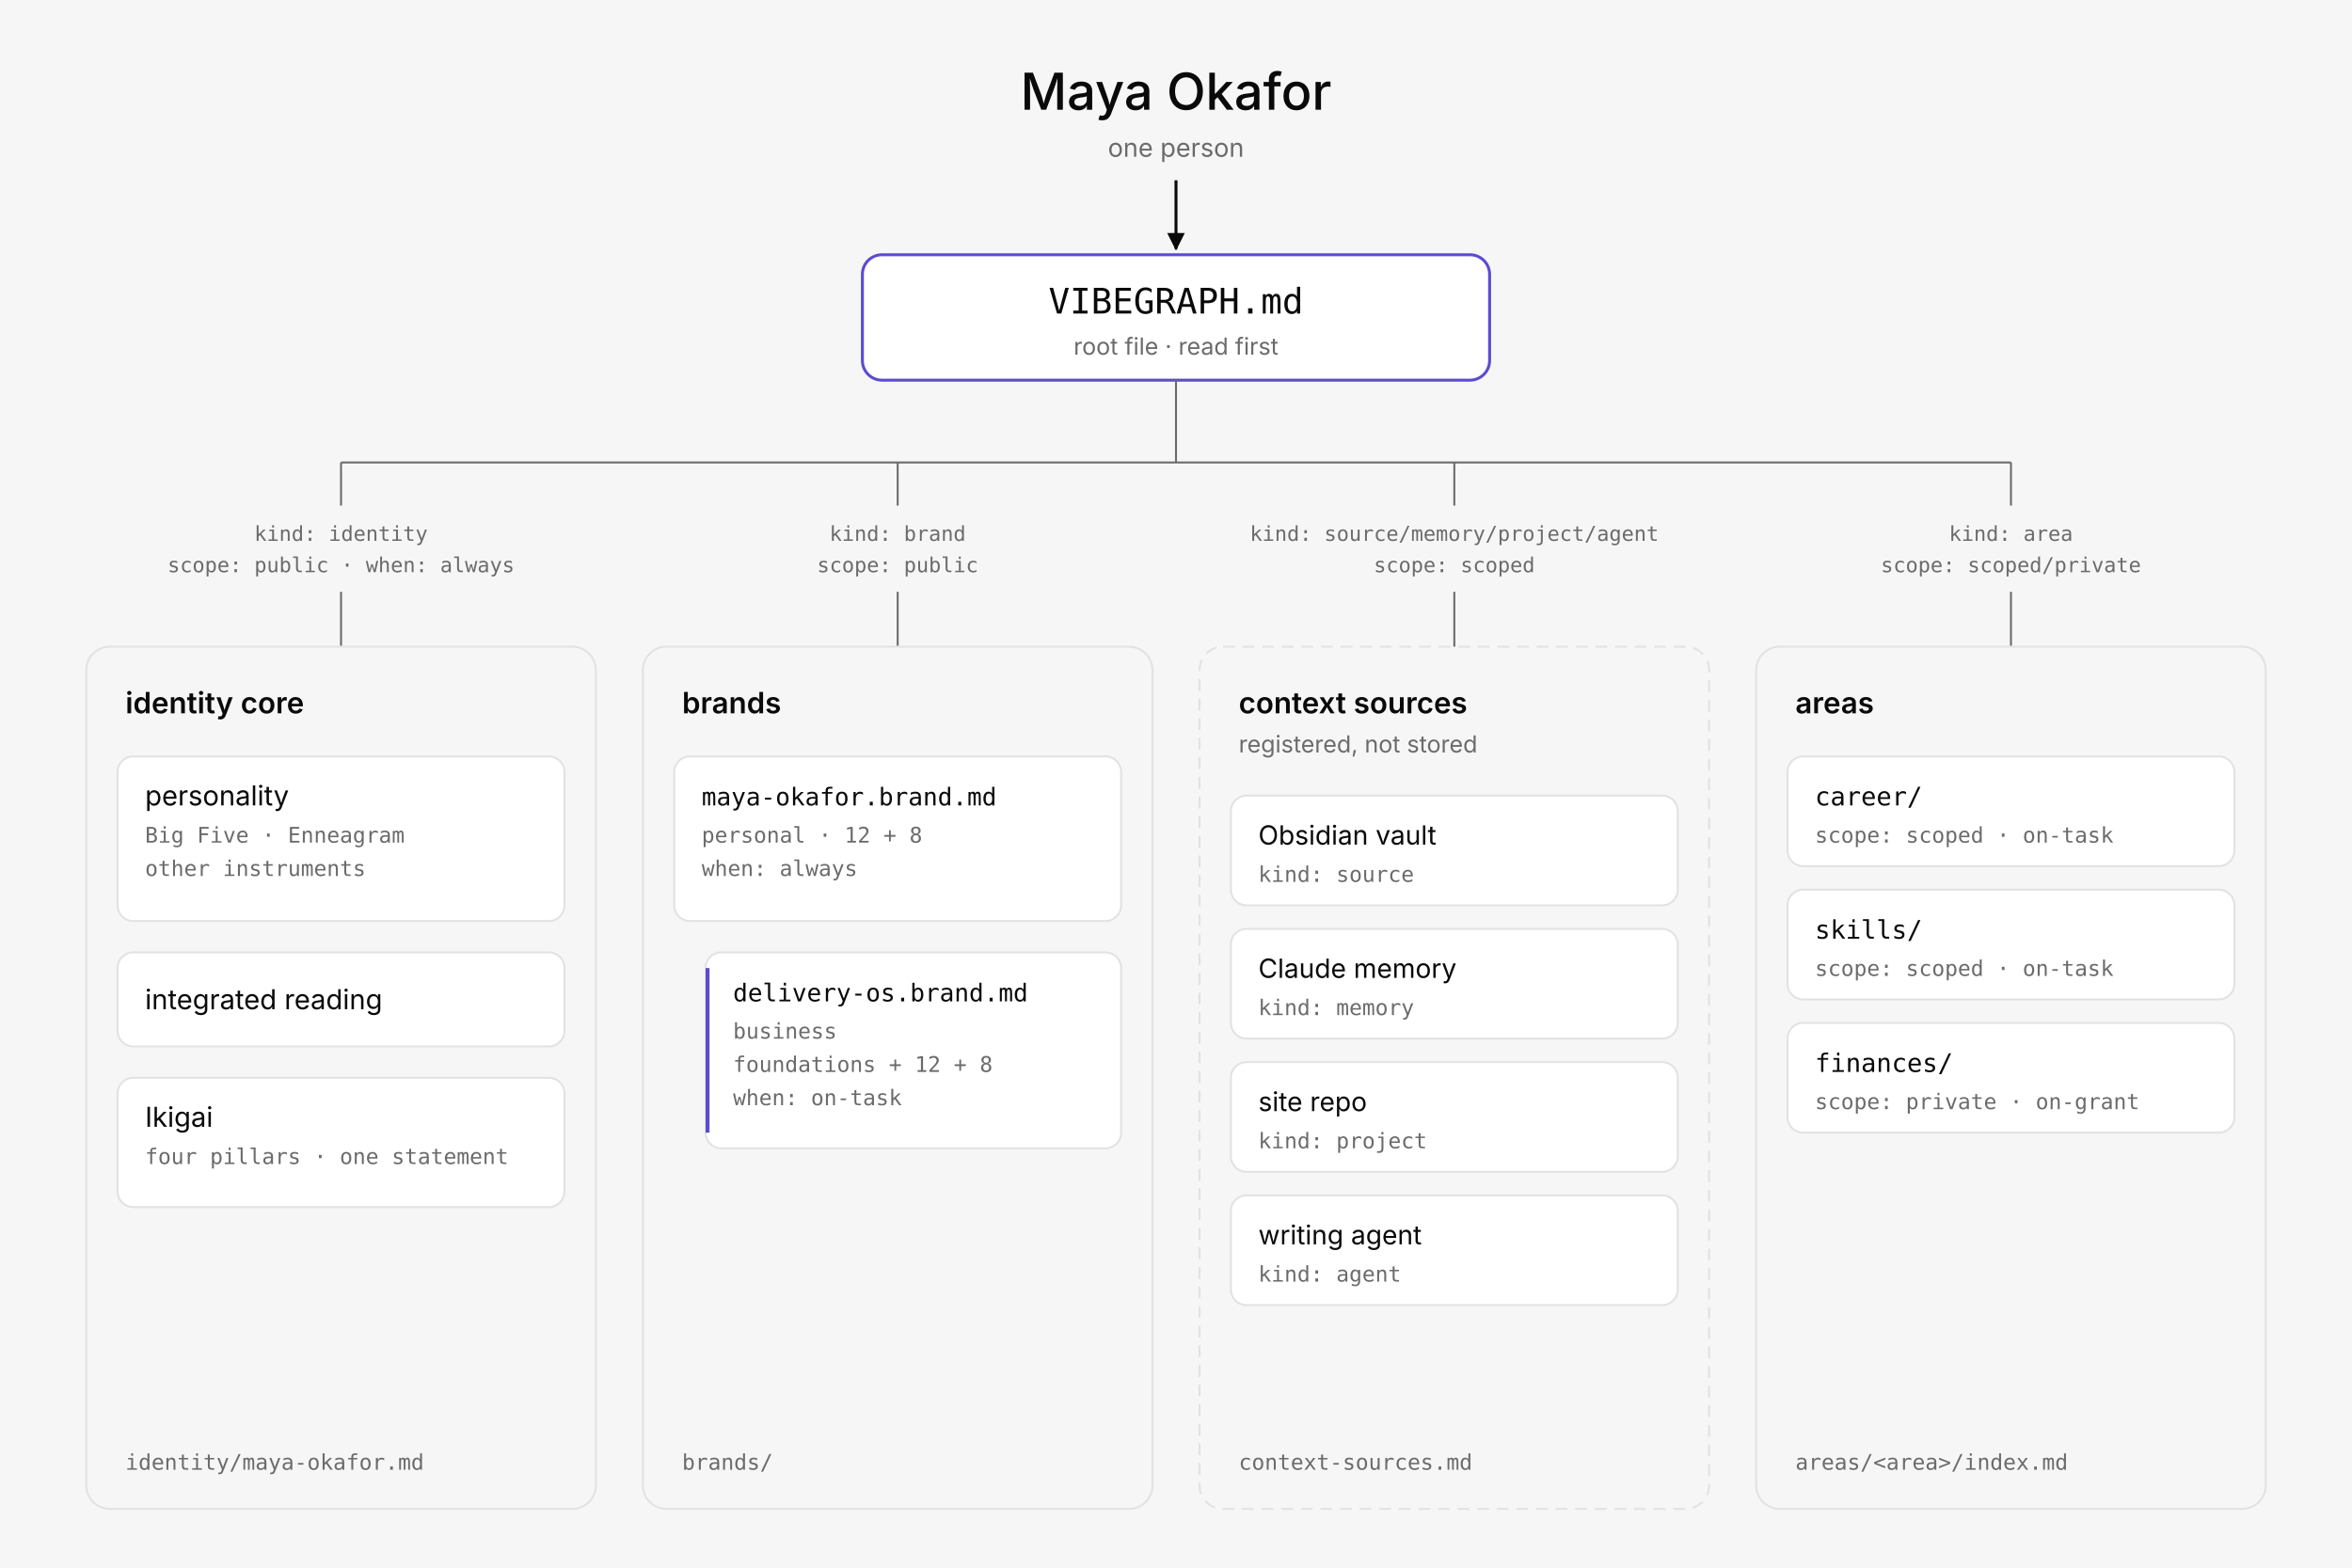
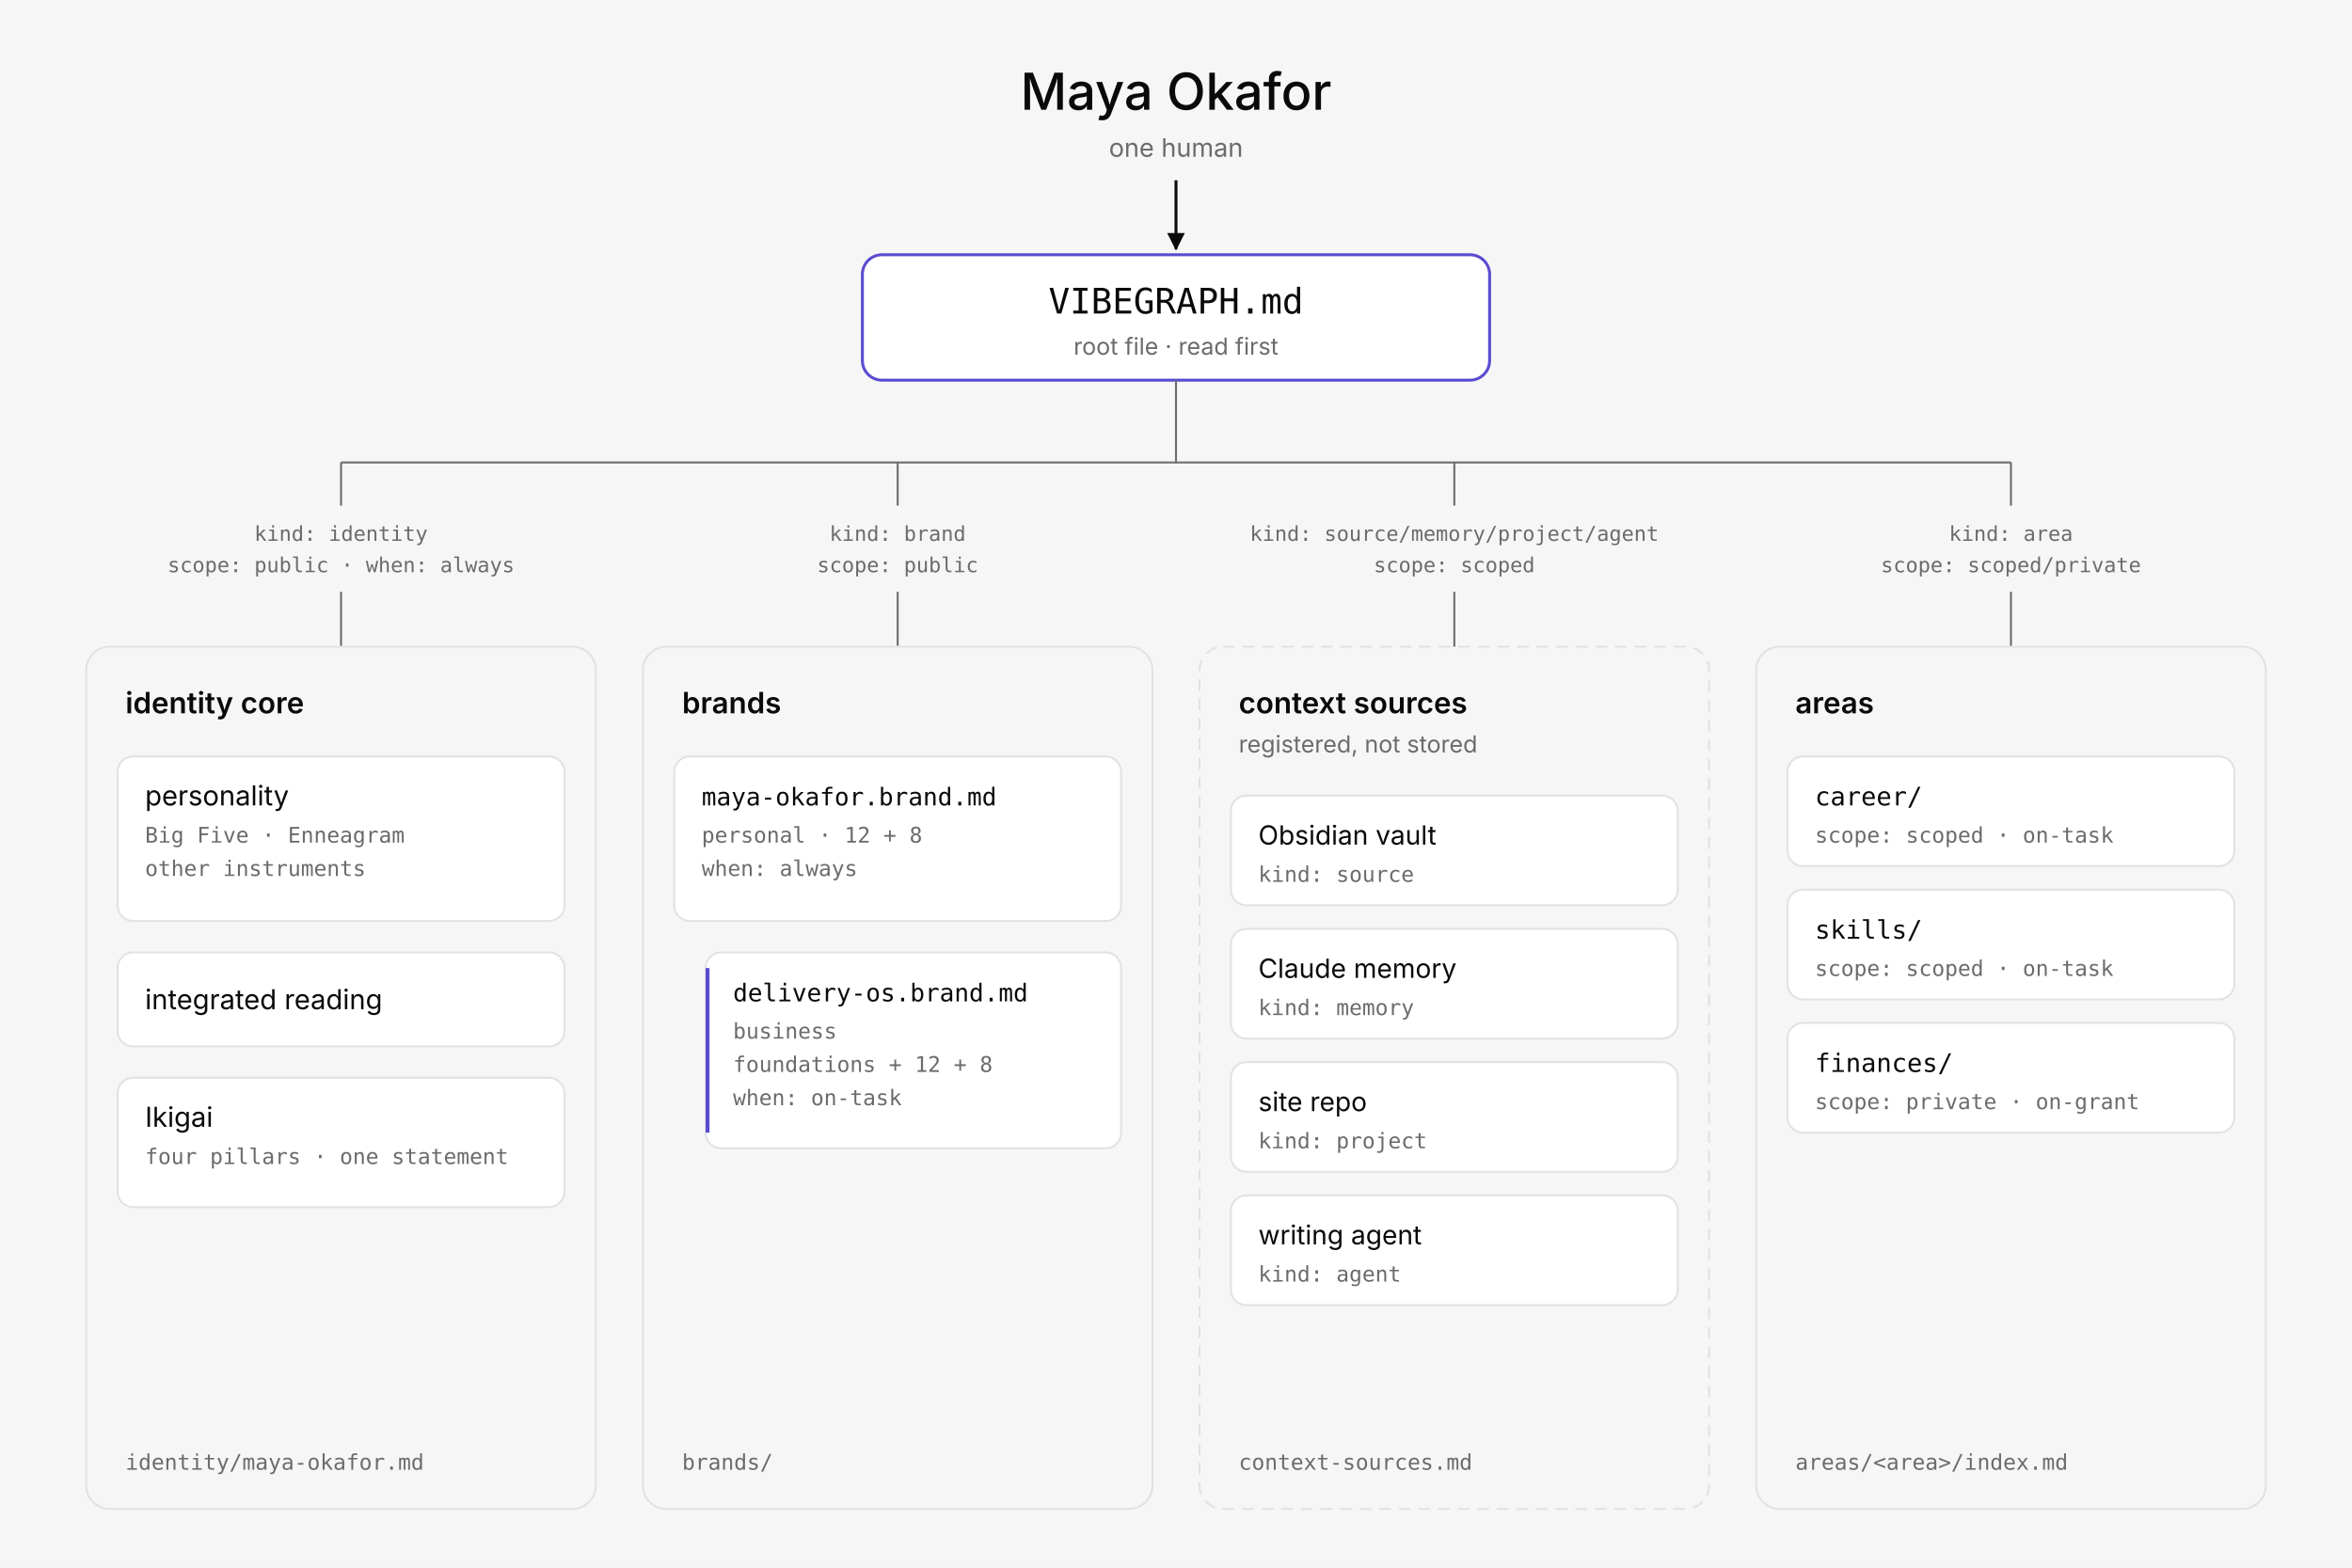
<svg xmlns="http://www.w3.org/2000/svg" viewBox="0 0 1200 800" width="1200" height="800" role="img" aria-label="Figure 1: the anatomy of a vibegraph">
  <rect width="1200" height="800" fill="#f6f6f6" />
  <defs>
    <marker id="f1-arrow" viewBox="0 0 10 10" refX="9" refY="5" markerWidth="6" markerHeight="6" orient="auto">
      <path d="M0,0 L10,5 L0,10 z" fill="#0a0a0a" />
    </marker>
  </defs>
  <text x="600.0" y="56.0" font-family="'Space Grotesk', Inter, sans-serif" font-size="26" font-weight="500" fill="#0a0a0a" text-anchor="middle">Maya Okafor</text>
-   <text x="600.0" y="80.0" font-family="Inter, sans-serif" font-size="13" font-weight="400" fill="#6b6b6b" text-anchor="middle">one person</text>
+   <text x="600.0" y="80.0" font-family="Inter, sans-serif" font-size="13" font-weight="400" fill="#6b6b6b" text-anchor="middle">one human</text>
  <line x1="600.0" y1="92.0" x2="600.0" y2="127.0" stroke="#0a0a0a" stroke-width="1.5" marker-end="url(#f1-arrow)" />
  <rect x="440.0" y="130.0" width="320.0" height="64.0" rx="10" fill="#ffffff" stroke="#5a4bd1" stroke-width="1.5" />
  <text x="600.0" y="160.0" font-family="'IBM Plex Mono', Menlo, monospace" font-size="18" font-weight="500" fill="#0a0a0a" text-anchor="middle">VIBEGRAPH.md</text>
  <text x="600.0" y="181.0" font-family="Inter, sans-serif" font-size="12" font-weight="400" fill="#6b6b6b" text-anchor="middle">root file · read first</text>
  <line x1="600.0" y1="194.0" x2="600.0" y2="236.0" stroke="#6b6b6b" stroke-width="1.0" />
  <line x1="174.0" y1="236.0" x2="1026.0" y2="236.0" stroke="#6b6b6b" stroke-width="1.0" />
  <line x1="174.0" y1="236.0" x2="174.0" y2="330.0" stroke="#6b6b6b" stroke-width="1.0" />
  <rect x="77.8" y="258.0" width="192.4" height="44.0" rx="4" fill="#f6f6f6" stroke="none" stroke-width="0" />
  <text x="174.0" y="276.0" font-family="'IBM Plex Mono', Menlo, monospace" font-size="10.5" font-weight="400" fill="#6b6b6b" text-anchor="middle">kind: identity</text>
  <text x="174.0" y="292.0" font-family="'IBM Plex Mono', Menlo, monospace" font-size="10.5" font-weight="400" fill="#6b6b6b" text-anchor="middle">scope: public · when: always</text>
  <line x1="458.0" y1="236.0" x2="458.0" y2="330.0" stroke="#6b6b6b" stroke-width="1.0" />
  <rect x="409.1" y="258.0" width="97.9" height="44.0" rx="4" fill="#f6f6f6" stroke="none" stroke-width="0" />
  <text x="458.0" y="276.0" font-family="'IBM Plex Mono', Menlo, monospace" font-size="10.5" font-weight="400" fill="#6b6b6b" text-anchor="middle">kind: brand</text>
  <text x="458.0" y="292.0" font-family="'IBM Plex Mono', Menlo, monospace" font-size="10.5" font-weight="400" fill="#6b6b6b" text-anchor="middle">scope: public</text>
  <line x1="742.0" y1="236.0" x2="742.0" y2="330.0" stroke="#6b6b6b" stroke-width="1.0" />
  <rect x="630.0" y="258.0" width="223.9" height="44.0" rx="4" fill="#f6f6f6" stroke="none" stroke-width="0" />
  <text x="742.0" y="276.0" font-family="'IBM Plex Mono', Menlo, monospace" font-size="10.5" font-weight="400" fill="#6b6b6b" text-anchor="middle">kind: source/memory/project/agent</text>
  <text x="742.0" y="292.0" font-family="'IBM Plex Mono', Menlo, monospace" font-size="10.5" font-weight="400" fill="#6b6b6b" text-anchor="middle">scope: scoped</text>
  <line x1="1026.0" y1="236.0" x2="1026.0" y2="330.0" stroke="#6b6b6b" stroke-width="1.0" />
  <rect x="951.9" y="258.0" width="148.3" height="44.0" rx="4" fill="#f6f6f6" stroke="none" stroke-width="0" />
  <text x="1026.0" y="276.0" font-family="'IBM Plex Mono', Menlo, monospace" font-size="10.5" font-weight="400" fill="#6b6b6b" text-anchor="middle">kind: area</text>
  <text x="1026.0" y="292.0" font-family="'IBM Plex Mono', Menlo, monospace" font-size="10.5" font-weight="400" fill="#6b6b6b" text-anchor="middle">scope: scoped/private</text>
  <rect x="44.0" y="330.0" width="260.0" height="440.0" rx="12" fill="none" stroke="#e2e2e2" stroke-width="1.0" />
  <text x="64.0" y="364.0" font-family="Inter, sans-serif" font-size="15" font-weight="600" fill="#0a0a0a" text-anchor="start">identity core</text>
  <rect x="328.0" y="330.0" width="260.0" height="440.0" rx="12" fill="none" stroke="#e2e2e2" stroke-width="1.0" />
  <text x="348.0" y="364.0" font-family="Inter, sans-serif" font-size="15" font-weight="600" fill="#0a0a0a" text-anchor="start">brands</text>
  <rect x="612.0" y="330.0" width="260.0" height="440.0" rx="12" fill="none" stroke="#e2e2e2" stroke-width="1.0" stroke-dasharray="6 4" />
  <text x="632.0" y="364.0" font-family="Inter, sans-serif" font-size="15" font-weight="600" fill="#0a0a0a" text-anchor="start">context sources</text>
  <rect x="896.0" y="330.0" width="260.0" height="440.0" rx="12" fill="none" stroke="#e2e2e2" stroke-width="1.0" />
  <text x="916.0" y="364.0" font-family="Inter, sans-serif" font-size="15" font-weight="600" fill="#0a0a0a" text-anchor="start">areas</text>
  <text x="632.0" y="384.0" font-family="Inter, sans-serif" font-size="12" font-weight="400" fill="#6b6b6b" text-anchor="start">registered, not stored</text>
  <rect x="60.0" y="386.0" width="228.0" height="84.0" rx="8" fill="#ffffff" stroke="#e2e2e2" stroke-width="1.0" />
  <text x="74.0" y="411.0" font-family="Inter, sans-serif" font-size="14" font-weight="400" fill="#0a0a0a" text-anchor="start">personality</text>
  <text x="74.0" y="430.0" font-family="'IBM Plex Mono', Menlo, monospace" font-size="11" font-weight="400" fill="#6b6b6b" text-anchor="start">Big Five · Enneagram</text>
  <text x="74.0" y="447.0" font-family="'IBM Plex Mono', Menlo, monospace" font-size="11" font-weight="400" fill="#6b6b6b" text-anchor="start">other instruments</text>
  <rect x="60.0" y="486.0" width="228.0" height="48.0" rx="8" fill="#ffffff" stroke="#e2e2e2" stroke-width="1.0" />
  <text x="74.0" y="515.0" font-family="Inter, sans-serif" font-size="14" font-weight="400" fill="#0a0a0a" text-anchor="start">integrated reading</text>
  <rect x="60.0" y="550.0" width="228.0" height="66.0" rx="8" fill="#ffffff" stroke="#e2e2e2" stroke-width="1.0" />
  <text x="74.0" y="575.0" font-family="Inter, sans-serif" font-size="14" font-weight="400" fill="#0a0a0a" text-anchor="start">Ikigai</text>
  <text x="74.0" y="594.0" font-family="'IBM Plex Mono', Menlo, monospace" font-size="11" font-weight="400" fill="#6b6b6b" text-anchor="start">four pillars · one statement</text>
  <text x="64.0" y="750.0" font-family="'IBM Plex Mono', Menlo, monospace" font-size="11" font-weight="400" fill="#6b6b6b" text-anchor="start">identity/maya-okafor.md</text>
  <rect x="344.0" y="386.0" width="228.0" height="84.0" rx="8" fill="#ffffff" stroke="#e2e2e2" stroke-width="1.0" />
  <text x="358.0" y="411.0" font-family="'IBM Plex Mono', Menlo, monospace" font-size="12.5" font-weight="500" fill="#0a0a0a" text-anchor="start">maya-okafor.brand.md</text>
  <text x="358.0" y="430.0" font-family="'IBM Plex Mono', Menlo, monospace" font-size="11" font-weight="400" fill="#6b6b6b" text-anchor="start">personal · 12 + 8</text>
  <text x="358.0" y="447.0" font-family="'IBM Plex Mono', Menlo, monospace" font-size="11" font-weight="400" fill="#6b6b6b" text-anchor="start">when: always</text>
  <rect x="360.0" y="486.0" width="212.0" height="100.0" rx="8" fill="#ffffff" stroke="#e2e2e2" stroke-width="1.0" />
  <line x1="361.0" y1="494.0" x2="361.0" y2="578.0" stroke="#5a4bd1" stroke-width="2" />
  <text x="374.0" y="511.0" font-family="'IBM Plex Mono', Menlo, monospace" font-size="12.5" font-weight="500" fill="#0a0a0a" text-anchor="start">delivery-os.brand.md</text>
  <text x="374.0" y="530.0" font-family="'IBM Plex Mono', Menlo, monospace" font-size="11" font-weight="400" fill="#6b6b6b" text-anchor="start">business</text>
  <text x="374.0" y="547.0" font-family="'IBM Plex Mono', Menlo, monospace" font-size="11" font-weight="400" fill="#6b6b6b" text-anchor="start">foundations + 12 + 8</text>
  <text x="374.0" y="564.0" font-family="'IBM Plex Mono', Menlo, monospace" font-size="11" font-weight="400" fill="#6b6b6b" text-anchor="start">when: on-task</text>
  <text x="348.0" y="750.0" font-family="'IBM Plex Mono', Menlo, monospace" font-size="11" font-weight="400" fill="#6b6b6b" text-anchor="start">brands/</text>
  <rect x="628.0" y="406.0" width="228.0" height="56.0" rx="8" fill="#ffffff" stroke="#e2e2e2" stroke-width="1.0" />
  <text x="642.0" y="431.0" font-family="Inter, sans-serif" font-size="13.5" font-weight="400" fill="#0a0a0a" text-anchor="start">Obsidian vault</text>
  <text x="642.0" y="450.0" font-family="'IBM Plex Mono', Menlo, monospace" font-size="11" font-weight="400" fill="#6b6b6b" text-anchor="start">kind: source</text>
  <rect x="628.0" y="474.0" width="228.0" height="56.0" rx="8" fill="#ffffff" stroke="#e2e2e2" stroke-width="1.0" />
  <text x="642.0" y="499.0" font-family="Inter, sans-serif" font-size="13.5" font-weight="400" fill="#0a0a0a" text-anchor="start">Claude memory</text>
  <text x="642.0" y="518.0" font-family="'IBM Plex Mono', Menlo, monospace" font-size="11" font-weight="400" fill="#6b6b6b" text-anchor="start">kind: memory</text>
  <rect x="628.0" y="542.0" width="228.0" height="56.0" rx="8" fill="#ffffff" stroke="#e2e2e2" stroke-width="1.0" />
  <text x="642.0" y="567.0" font-family="Inter, sans-serif" font-size="13.5" font-weight="400" fill="#0a0a0a" text-anchor="start">site repo</text>
  <text x="642.0" y="586.0" font-family="'IBM Plex Mono', Menlo, monospace" font-size="11" font-weight="400" fill="#6b6b6b" text-anchor="start">kind: project</text>
  <rect x="628.0" y="610.0" width="228.0" height="56.0" rx="8" fill="#ffffff" stroke="#e2e2e2" stroke-width="1.0" />
  <text x="642.0" y="635.0" font-family="Inter, sans-serif" font-size="13.5" font-weight="400" fill="#0a0a0a" text-anchor="start">writing agent</text>
  <text x="642.0" y="654.0" font-family="'IBM Plex Mono', Menlo, monospace" font-size="11" font-weight="400" fill="#6b6b6b" text-anchor="start">kind: agent</text>
  <text x="632.0" y="750.0" font-family="'IBM Plex Mono', Menlo, monospace" font-size="11" font-weight="400" fill="#6b6b6b" text-anchor="start">context-sources.md</text>
  <rect x="912.0" y="386.0" width="228.0" height="56.0" rx="8" fill="#ffffff" stroke="#e2e2e2" stroke-width="1.0" />
  <text x="926.0" y="411.0" font-family="'IBM Plex Mono', Menlo, monospace" font-size="13" font-weight="500" fill="#0a0a0a" text-anchor="start">career/</text>
  <text x="926.0" y="430.0" font-family="'IBM Plex Mono', Menlo, monospace" font-size="11" font-weight="400" fill="#6b6b6b" text-anchor="start">scope: scoped · on-task</text>
  <rect x="912.0" y="454.0" width="228.0" height="56.0" rx="8" fill="#ffffff" stroke="#e2e2e2" stroke-width="1.0" />
  <text x="926.0" y="479.0" font-family="'IBM Plex Mono', Menlo, monospace" font-size="13" font-weight="500" fill="#0a0a0a" text-anchor="start">skills/</text>
  <text x="926.0" y="498.0" font-family="'IBM Plex Mono', Menlo, monospace" font-size="11" font-weight="400" fill="#6b6b6b" text-anchor="start">scope: scoped · on-task</text>
  <rect x="912.0" y="522.0" width="228.0" height="56.0" rx="8" fill="#ffffff" stroke="#e2e2e2" stroke-width="1.0" />
  <text x="926.0" y="547.0" font-family="'IBM Plex Mono', Menlo, monospace" font-size="13" font-weight="500" fill="#0a0a0a" text-anchor="start">finances/</text>
  <text x="926.0" y="566.0" font-family="'IBM Plex Mono', Menlo, monospace" font-size="11" font-weight="400" fill="#6b6b6b" text-anchor="start">scope: private · on-grant</text>
  <text x="916.0" y="750.0" font-family="'IBM Plex Mono', Menlo, monospace" font-size="11" font-weight="400" fill="#6b6b6b" text-anchor="start">areas/&lt;area&gt;/index.md</text>
</svg>
